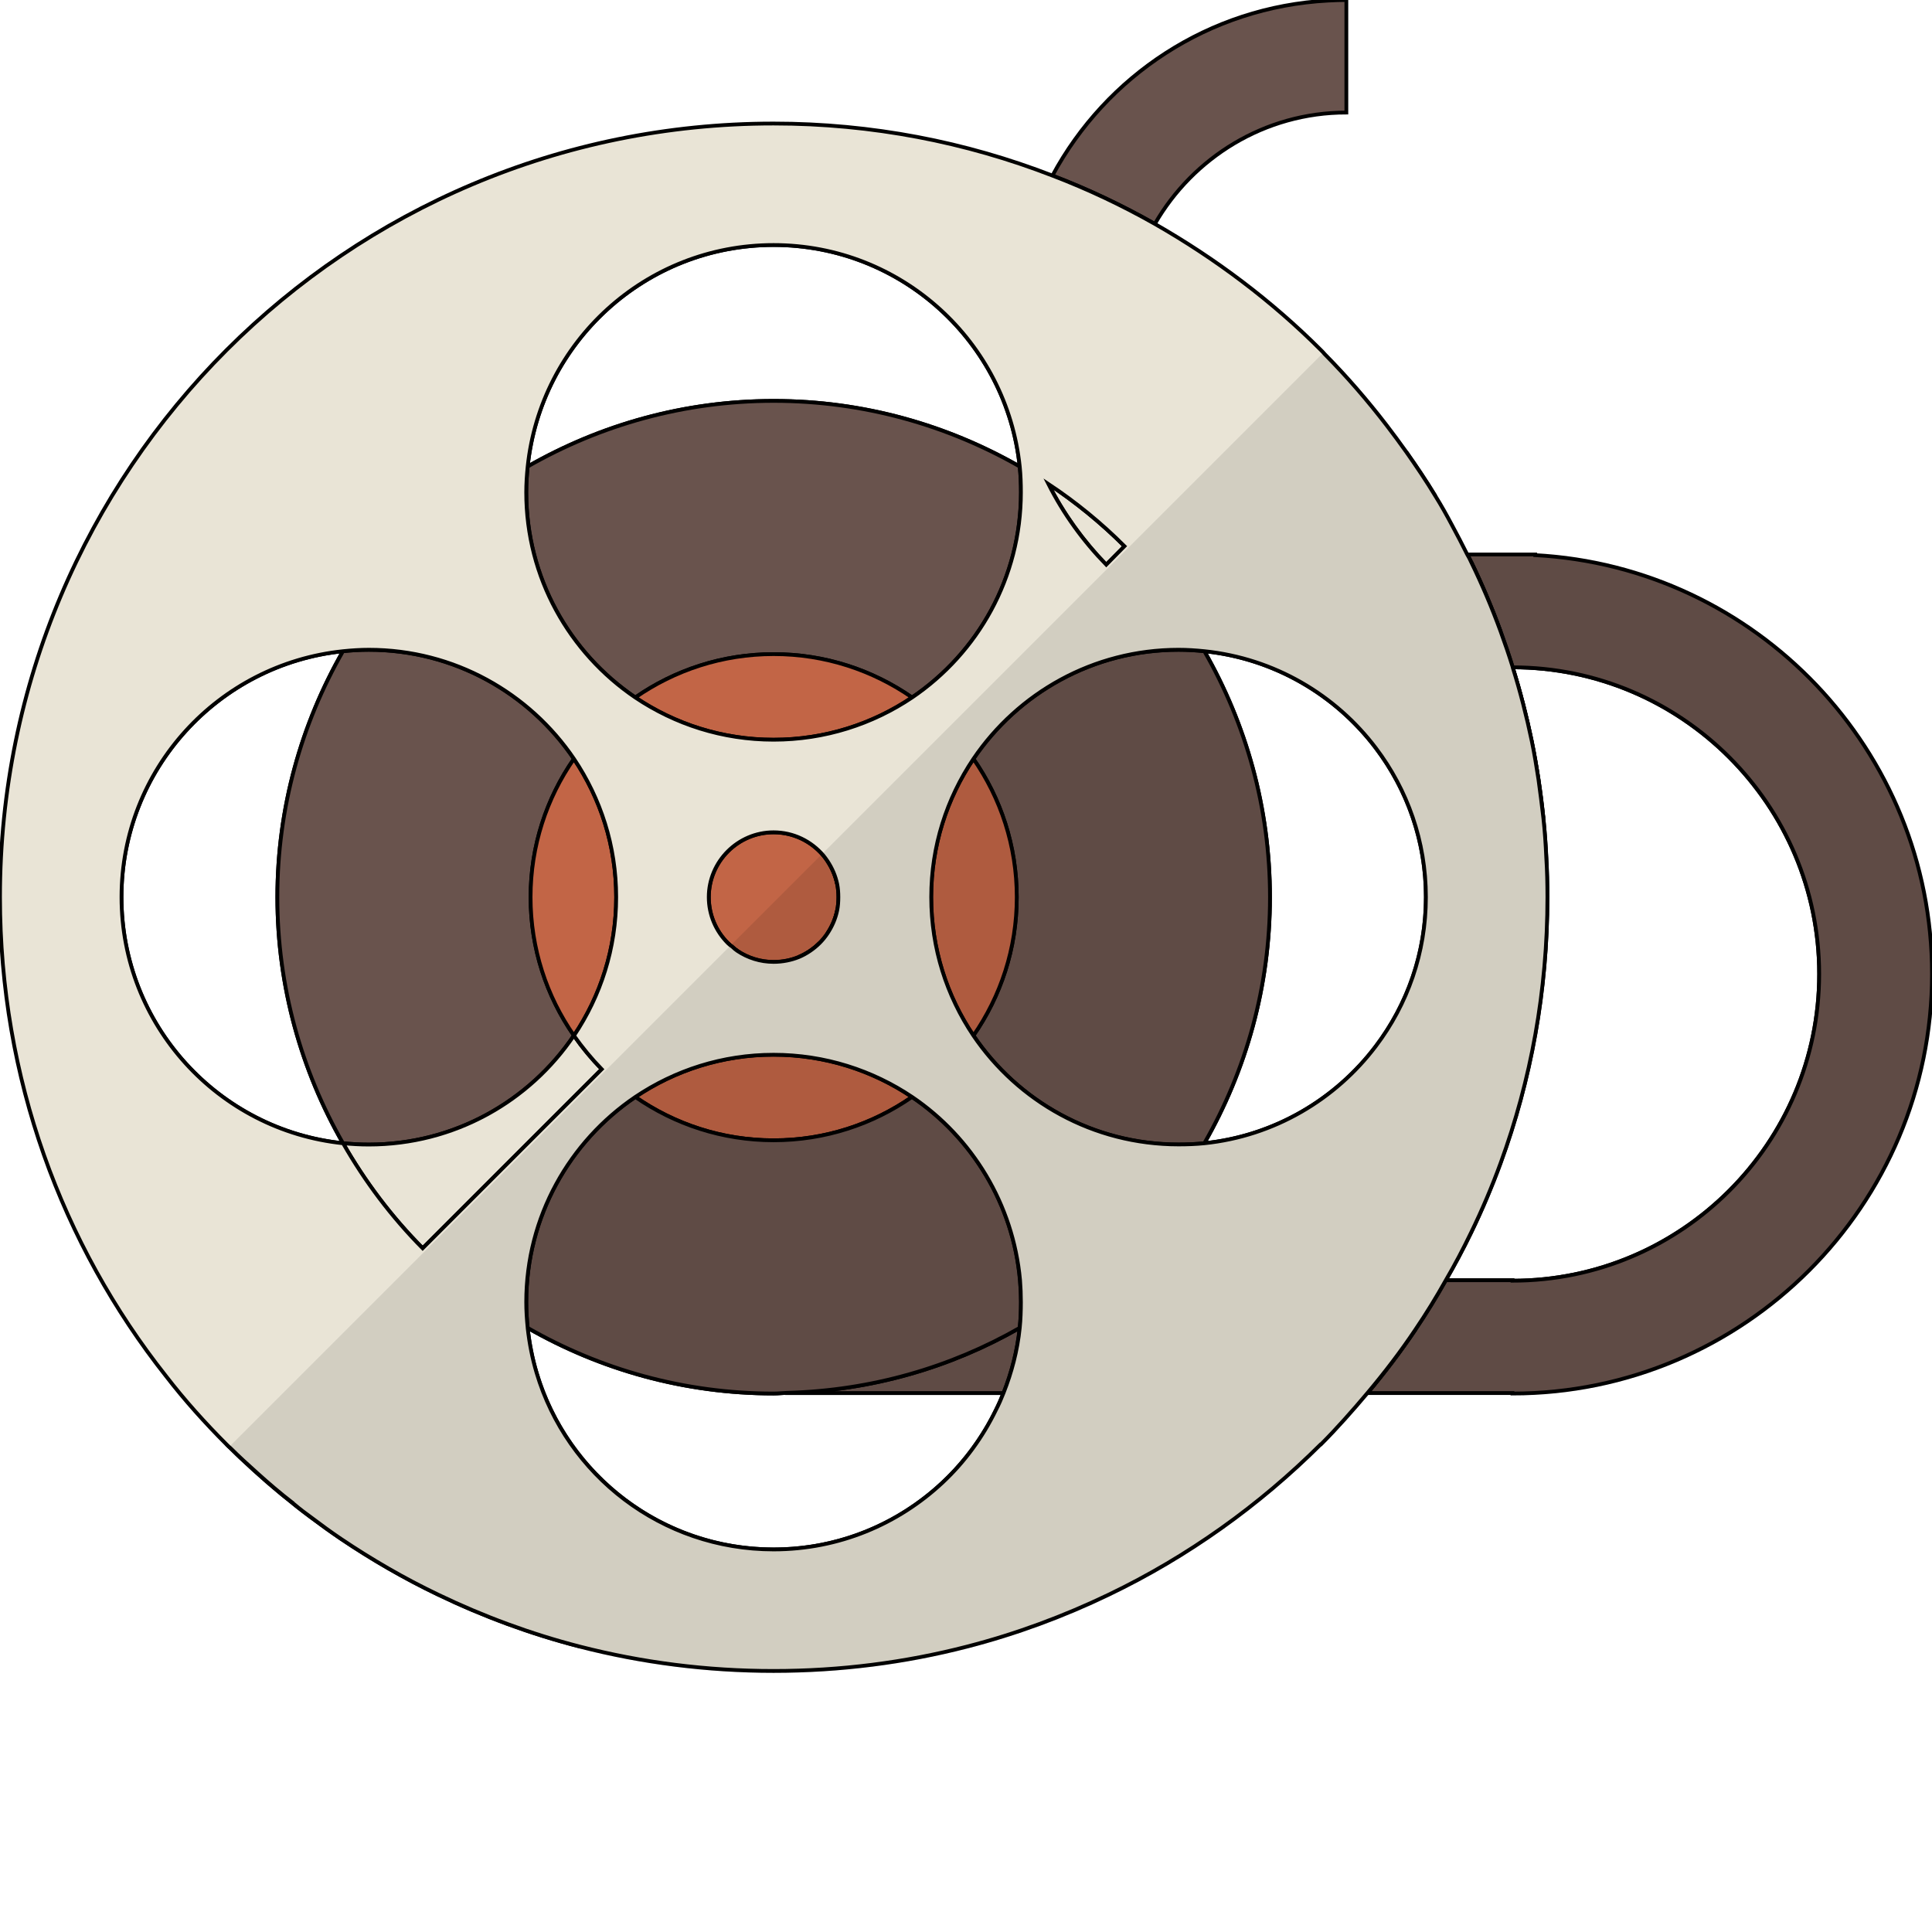
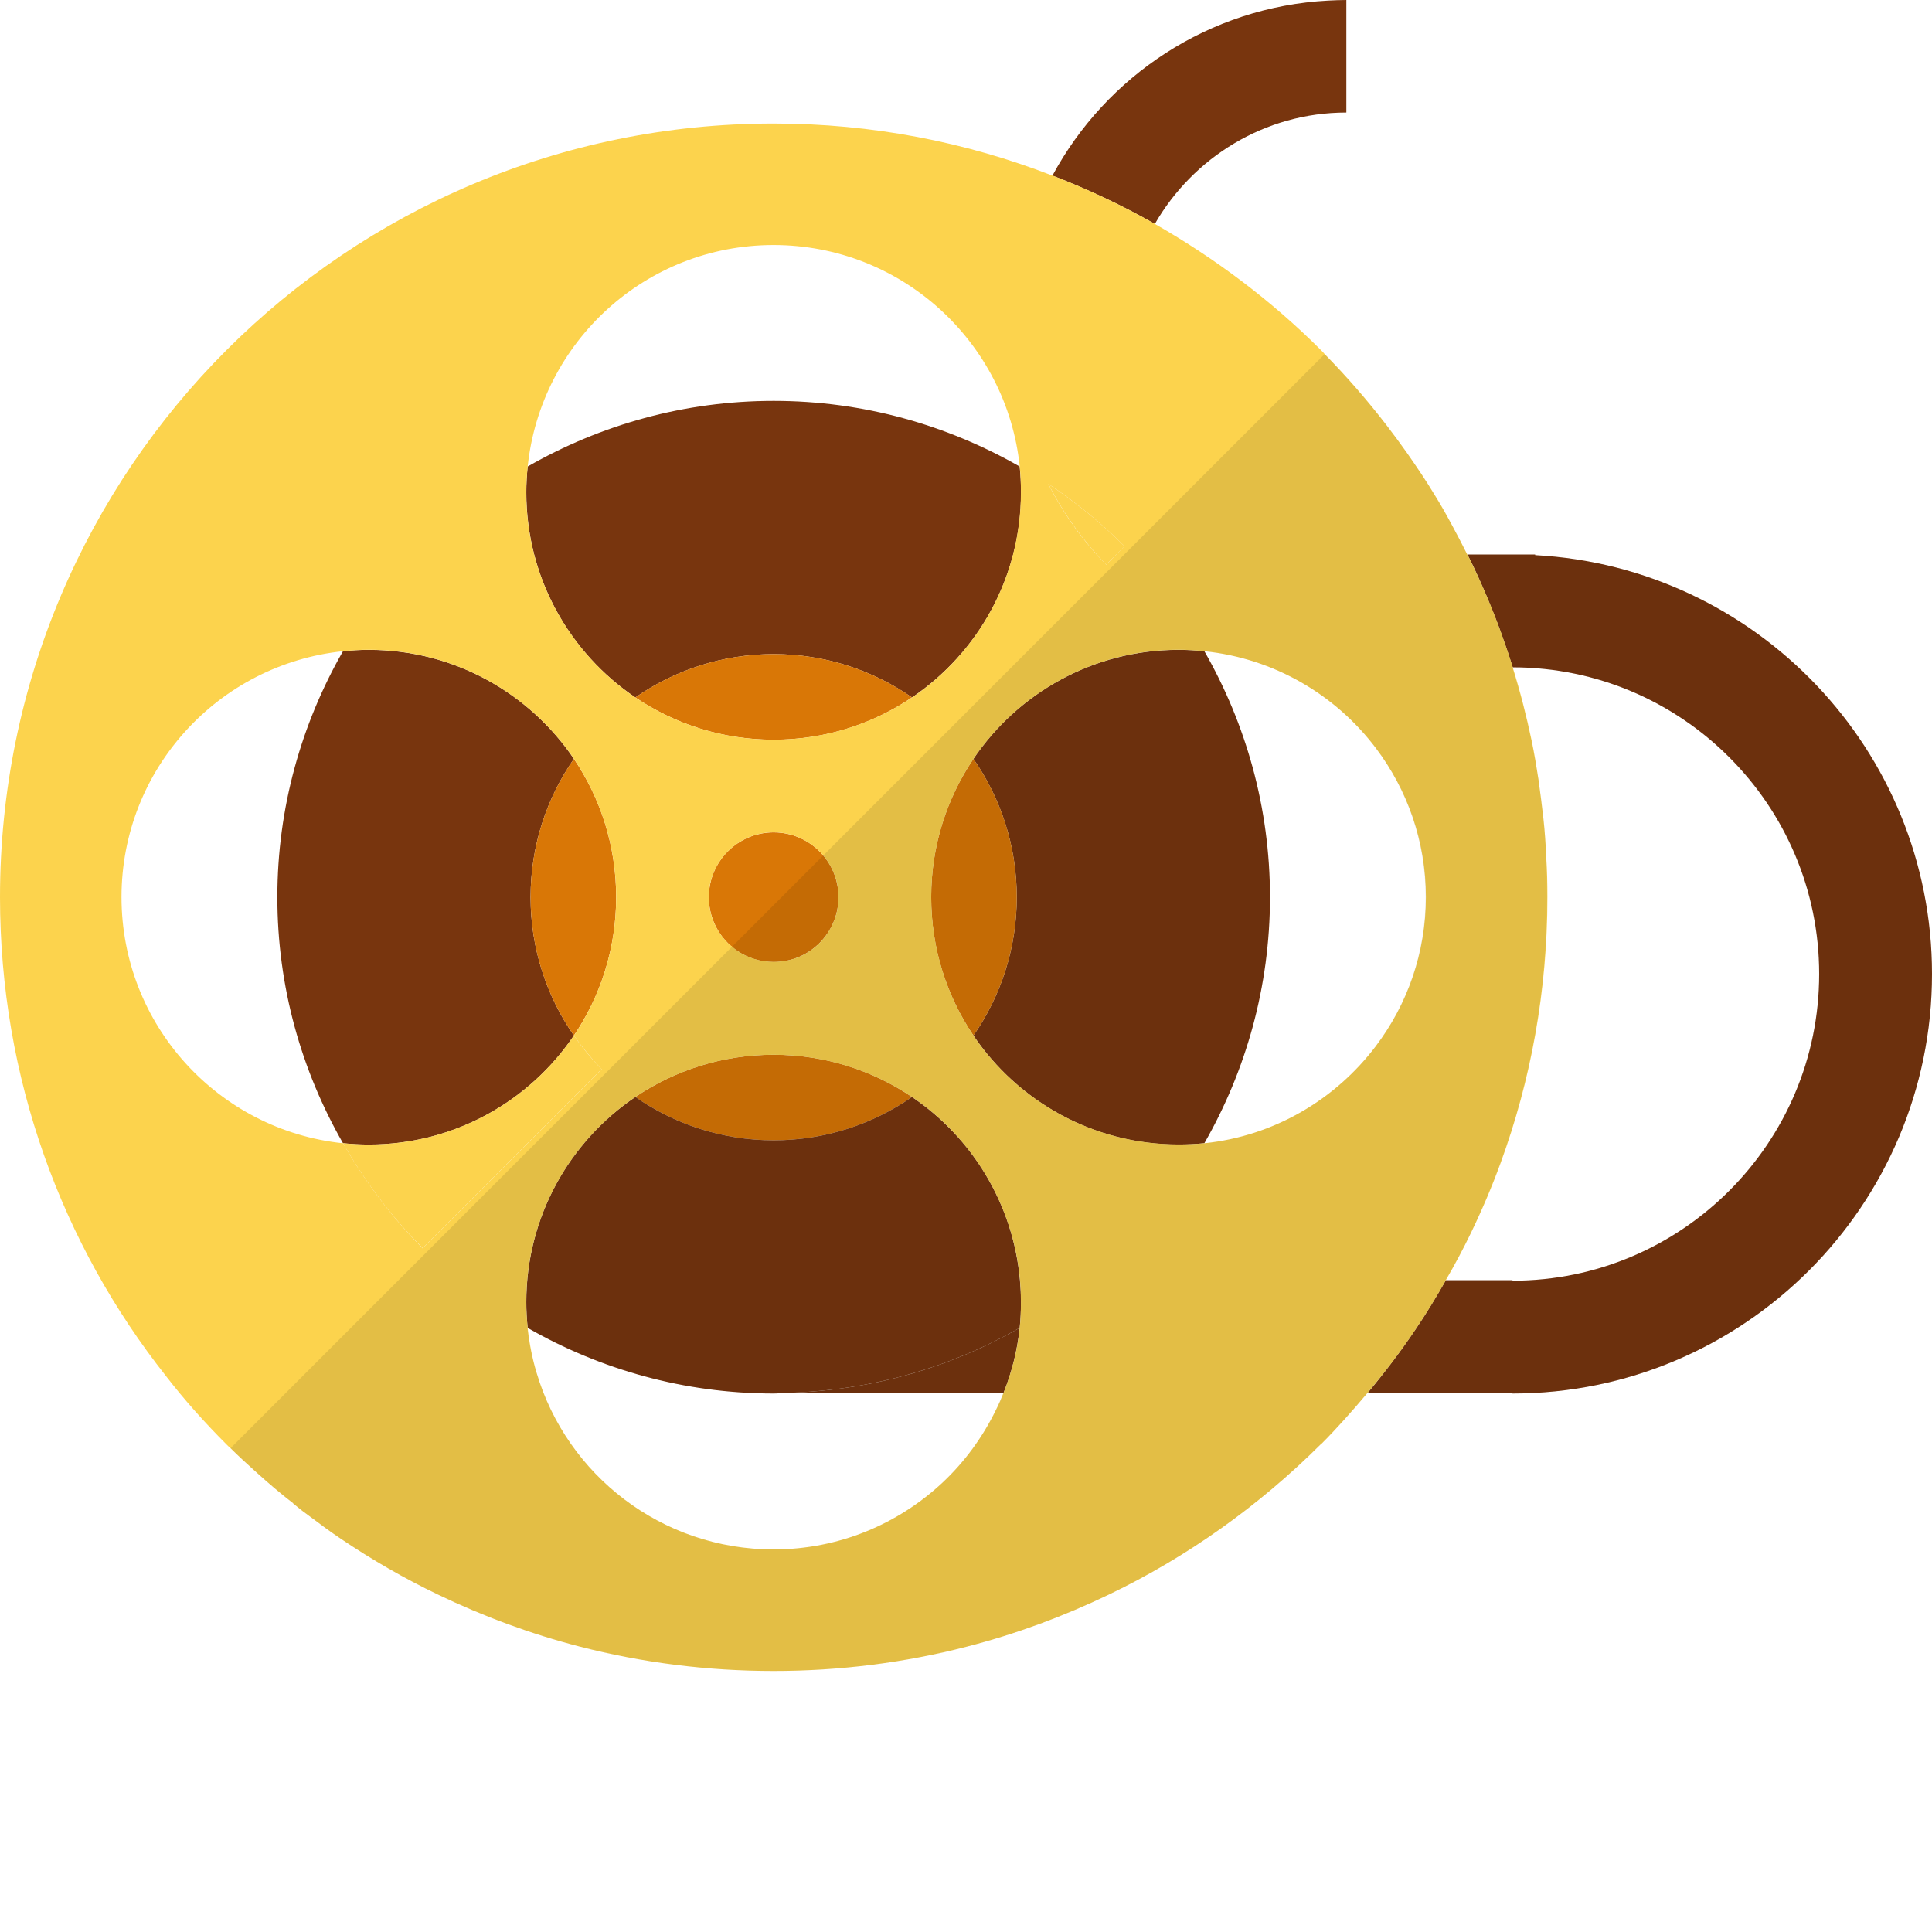
- <svg xmlns="http://www.w3.org/2000/svg" height="800px" width="800px" version="1.1" id="_x34_" viewBox="0 0 512 512" xml:space="preserve" fill="#000000" stroke="#000000">
+ <svg xmlns="http://www.w3.org/2000/svg" height="800px" width="800px" version="1.1" id="_x35_" viewBox="0 0 512 512" xml:space="preserve" fill="#000000">
  <g id="SVGRepo_bgCarrier" stroke-width="0" />
  <g id="SVGRepo_tracerCarrier" stroke-linecap="round" stroke-linejoin="round" />
  <g id="SVGRepo_iconCarrier">
    <g>
      <g>
        <path style="fill:none;" d="M270.22,123.632c-3.424-32.984-31.3-58.704-65.19-58.704c-33.891,0-61.767,25.72-65.19,58.705 c19.229-11.008,41.445-17.391,65.19-17.391C228.775,106.242,250.99,112.624,270.22,123.632z" />
        <path style="fill:none;" d="M409.02,216.804c0.7,6.893,1.059,13.887,1.059,20.965c0,24.773-4.393,48.519-12.442,70.502 c-2.3,6.281-4.898,12.419-7.778,18.395c-2.072,4.299-4.339,8.484-6.696,12.611h17.663v0.125c44.818,0,81.279-36.461,81.279-81.279 c0-44.802-36.434-81.251-81.23-81.277c1.99,6.404,3.676,12.942,5.038,19.599C407.278,203.119,408.32,209.91,409.02,216.804z" />
        <path style="fill:none;" d="M319.166,302.959c32.984-3.423,58.705-31.301,58.705-65.19c0-33.89-25.721-61.767-58.705-65.191 c11.008,19.23,17.391,41.445,17.391,65.191C336.557,261.514,330.174,283.729,319.166,302.959z" />
        <path style="fill:none;" d="M208.598,369.116c-1.197,0.032-2.364,0.18-3.568,0.18c-23.745,0-45.961-6.382-65.19-17.391 c3.423,32.985,31.299,58.705,65.19,58.705c27.679,0,51.3-17.18,60.912-41.438h-57.344V369.116z" />
        <path style="fill:none;" d="M90.894,172.578c-32.984,3.423-58.706,31.301-58.706,65.191c0,33.89,25.721,61.767,58.706,65.19 c-11.008-19.23-17.391-41.445-17.391-65.19C73.503,214.023,79.885,191.808,90.894,172.578z" />
-         <path style="fill:#69534D;" d="M152.087,274.425c-7.221-10.409-11.48-23.028-11.48-36.656c0-13.629,4.258-26.248,11.479-36.656 c-11.781-17.432-31.726-28.893-54.349-28.893c-2.312,0-4.594,0.126-6.844,0.359c-11.008,19.23-17.391,41.445-17.391,65.191 c0,23.745,6.383,45.961,17.391,65.19c2.25,0.233,4.532,0.359,6.844,0.359C120.361,303.319,140.307,291.858,152.087,274.425z" />
-         <path style="fill:#69534D;" d="M257.973,201.111c7.221,10.41,11.48,23.029,11.48,36.657c0,13.629-4.259,26.248-11.48,36.658 c11.78,17.431,31.727,28.892,54.35,28.892c2.312,0,4.594-0.126,6.844-0.359c11.008-19.23,17.391-41.445,17.391-65.19 c0-23.745-6.383-45.961-17.391-65.191c-2.25-0.233-4.532-0.359-6.844-0.359C289.699,172.219,269.753,183.679,257.973,201.111z" />
-         <path style="fill:#69534D;" d="M168.373,184.827c10.409-7.222,23.028-11.48,36.657-11.48c13.628,0,26.248,4.258,36.657,11.479 c17.432-11.781,28.893-31.726,28.893-54.35c0-2.312-0.126-4.594-0.36-6.845c-19.229-11.007-41.445-17.39-65.19-17.39 c-23.745,0-45.961,6.382-65.19,17.391c-0.234,2.251-0.36,4.532-0.36,6.844C139.48,153.1,150.941,173.046,168.373,184.827z" />
-         <path style="fill:#C26546;" d="M152.087,201.112c-7.221,10.409-11.479,23.028-11.479,36.656c0,13.629,4.258,26.248,11.48,36.656 c7.071-10.463,11.2-23.077,11.2-36.656C163.287,224.19,159.158,211.575,152.087,201.112z" />
-         <path style="fill:#C26546;" d="M168.372,290.711c10.41,7.222,23.029,11.48,36.657,11.48c13.628,0,26.248-4.258,36.657-11.479 c-10.463-7.071-23.078-11.201-36.657-11.201C191.451,279.51,178.836,283.64,168.372,290.711z" />
-         <path style="fill:#C26546;" d="M241.687,184.826c-10.409-7.221-23.029-11.479-36.657-11.479c-13.628,0-26.248,4.258-36.657,11.48 c10.463,7.07,23.078,11.2,36.657,11.2C218.609,196.027,231.223,191.897,241.687,184.826z" />
-         <path style="fill:#C26546;" d="M257.972,274.427c7.221-10.41,11.48-23.029,11.48-36.658c0-13.629-4.258-26.248-11.48-36.657 c-7.071,10.464-11.201,23.078-11.201,36.657C246.771,251.348,250.901,263.963,257.972,274.427z" />
-         <path style="fill:#C26546;" d="M205.03,220.592c-9.487,0-17.177,7.69-17.177,17.177c0,4.744,1.923,9.038,5.031,12.146l0,0 c0.777,0.777,1.628,1.48,2.542,2.097c2.742,1.852,6.046,2.934,9.604,2.934c2.372,0,4.631-0.481,6.686-1.35 c2.055-0.869,3.906-2.127,5.46-3.681c0.777-0.778,1.48-1.629,2.098-2.543c1.235-1.828,2.127-3.905,2.584-6.142 c0.229-1.118,0.349-2.276,0.349-3.462c0-1.186-0.12-2.343-0.349-3.462c-0.458-2.237-1.349-4.314-2.584-6.142 C216.186,223.596,210.959,220.592,205.03,220.592z" />
-         <path style="fill:#E9E4D6;" d="M153.785,436.361c-13.103-3.371-25.7-8.005-37.652-13.764 C128.085,428.356,140.682,432.99,153.785,436.361z" />
-         <path style="fill:#E9E4D6;" d="M372.684,119.783c2.683,3.805,5.285,7.671,7.709,11.661 C377.968,127.453,375.367,123.588,372.684,119.783z" />
-         <path style="fill:#E9E4D6;" d="M116.133,422.596c-8.964-4.319-17.566-9.271-25.748-14.799 C98.566,413.325,107.168,418.277,116.133,422.596z" />
-         <path style="fill:#E9E4D6;" d="M405.912,196.444c-1.362-6.657-3.048-13.195-5.038-19.599l0,0 C402.864,183.25,404.55,189.789,405.912,196.444z" />
-         <path style="fill:#E9E4D6;" d="M90.385,407.798c-10.909-7.37-21.07-15.762-30.346-25.039 C69.315,392.036,79.477,400.428,90.385,407.798z" />
-         <path style="fill:#E9E4D6;" d="M405.912,196.444c1.365,6.674,2.408,13.467,3.108,20.359 C408.32,209.91,407.278,203.119,405.912,196.444z" />
-         <path style="fill:#E9E4D6;" d="M152.087,274.425c-11.781,17.433-31.727,28.893-54.349,28.893c-2.312,0-4.594-0.126-6.844-0.359 c5.83,10.183,12.891,19.572,21.132,27.813l47.451-47.451C156.749,280.594,154.292,277.604,152.087,274.425z" />
-         <path style="fill:#E9E4D6;" d="M219.273,228.165c1.235,1.828,2.127,3.905,2.584,6.142 C221.4,232.07,220.508,229.993,219.273,228.165z" />
+         <path style="fill:#78350e;" d="M152.087,274.425c-7.221-10.409-11.48-23.028-11.48-36.656c0-13.629,4.258-26.248,11.479-36.656 c-11.781-17.432-31.726-28.893-54.349-28.893c-2.312,0-4.594,0.126-6.844,0.359c-11.008,19.23-17.391,41.445-17.391,65.191 c0,23.745,6.383,45.961,17.391,65.19c2.25,0.233,4.532,0.359,6.844,0.359C120.361,303.319,140.307,291.858,152.087,274.425z" />
+         <path style="fill:#78350e;" d="M257.973,201.111c7.221,10.41,11.48,23.029,11.48,36.657c0,13.629-4.259,26.248-11.48,36.658 c11.78,17.431,31.727,28.892,54.35,28.892c2.312,0,4.594-0.126,6.844-0.359c11.008-19.23,17.391-41.445,17.391-65.19 c0-23.745-6.383-45.961-17.391-65.191c-2.25-0.233-4.532-0.359-6.844-0.359C289.699,172.219,269.753,183.679,257.973,201.111z" />
+         <path style="fill:#78350e;" d="M168.373,184.827c10.409-7.222,23.028-11.48,36.657-11.48c13.628,0,26.248,4.258,36.657,11.479 c17.432-11.781,28.893-31.726,28.893-54.35c0-2.312-0.126-4.594-0.36-6.845c-19.229-11.007-41.445-17.39-65.19-17.39 c-23.745,0-45.961,6.382-65.19,17.391c-0.234,2.251-0.36,4.532-0.36,6.844C139.48,153.1,150.941,173.046,168.373,184.827z" />
+         <path style="fill:#d97706;" d="M152.087,201.112c-7.221,10.409-11.479,23.028-11.479,36.656c0,13.629,4.258,26.248,11.48,36.656 c7.071-10.463,11.2-23.077,11.2-36.656C163.287,224.19,159.158,211.575,152.087,201.112z" />
+         <path style="fill:#d97706;" d="M168.372,290.711c10.41,7.222,23.029,11.48,36.657,11.48c13.628,0,26.248-4.258,36.657-11.479 c-10.463-7.071-23.078-11.201-36.657-11.201C191.451,279.51,178.836,283.64,168.372,290.711z" />
+         <path style="fill:#d97706;" d="M241.687,184.826c-10.409-7.221-23.029-11.479-36.657-11.479c-13.628,0-26.248,4.258-36.657,11.48 c10.463,7.07,23.078,11.2,36.657,11.2C218.609,196.027,231.223,191.897,241.687,184.826z" />
+         <path style="fill:#d97706;" d="M257.972,274.427c7.221-10.41,11.48-23.029,11.48-36.658c0-13.629-4.258-26.248-11.48-36.657 c-7.071,10.464-11.201,23.078-11.201,36.657C246.771,251.348,250.901,263.963,257.972,274.427z" />
+         <path style="fill:#d97706;" d="M205.03,220.592c-9.487,0-17.177,7.69-17.177,17.177c0,4.744,1.923,9.038,5.031,12.146l0,0 c0.777,0.777,1.628,1.48,2.542,2.097c2.742,1.852,6.046,2.934,9.604,2.934c2.372,0,4.631-0.481,6.686-1.35 c2.055-0.869,3.906-2.127,5.46-3.681c0.777-0.778,1.48-1.629,2.098-2.543c1.235-1.828,2.127-3.905,2.584-6.142 c0.229-1.118,0.349-2.276,0.349-3.462c0-1.186-0.12-2.343-0.349-3.462c-0.458-2.237-1.349-4.314-2.584-6.142 C216.186,223.596,210.959,220.592,205.03,220.592z" />
+         <path style="fill:#fcd34d;" d="M153.785,436.361c-13.103-3.371-25.7-8.005-37.652-13.764 C128.085,428.356,140.682,432.99,153.785,436.361z" />
+         <path style="fill:#fcd34d;" d="M372.684,119.783c2.683,3.805,5.285,7.671,7.709,11.661 C377.968,127.453,375.367,123.588,372.684,119.783z" />
+         <path style="fill:#fcd34d;" d="M116.133,422.596c-8.964-4.319-17.566-9.271-25.748-14.799 C98.566,413.325,107.168,418.277,116.133,422.596z" />
+         <path style="fill:#fcd34d;" d="M405.912,196.444c-1.362-6.657-3.048-13.195-5.038-19.599l0,0 C402.864,183.25,404.55,189.789,405.912,196.444z" />
+         <path style="fill:#fcd34d;" d="M90.385,407.798c-10.909-7.37-21.07-15.762-30.346-25.039 C69.315,392.036,79.477,400.428,90.385,407.798z" />
+         <path style="fill:#fcd34d;" d="M405.912,196.444c1.365,6.674,2.408,13.467,3.108,20.359 C408.32,209.91,407.278,203.119,405.912,196.444z" />
+         <path style="fill:#fcd34d;" d="M152.087,274.425c-11.781,17.433-31.727,28.893-54.349,28.893c-2.312,0-4.594-0.126-6.844-0.359 c5.83,10.183,12.891,19.572,21.132,27.813l47.451-47.451C156.749,280.594,154.292,277.604,152.087,274.425z" />
+         <path style="fill:#fcd34d;" d="M219.273,228.165c1.235,1.828,2.127,3.905,2.584,6.142 C221.4,232.07,220.508,229.993,219.273,228.165z" />
        <path style="opacity:0.1;" d="M397.636,308.271c-2.3,6.281-4.898,12.419-7.778,18.395 C392.738,320.69,395.336,314.552,397.636,308.271z" />
        <path style="opacity:0.1;" d="M350.021,92.778c8.313,8.312,15.87,17.369,22.663,27.005 C365.891,110.149,358.334,101.091,350.021,92.778z" />
        <path style="opacity:0.1;" d="M350.021,382.759c4.335-4.335,8.456-8.88,12.391-13.587h-0.001 C358.477,373.879,354.356,378.424,350.021,382.759z" />
        <path style="opacity:0.1;" d="M293.927,422.596c-11.952,5.759-24.549,10.394-37.652,13.764 C269.378,432.99,281.974,428.356,293.927,422.596z" />
-         <path style="fill:#C26546;" d="M192.884,249.915c0.777,0.777,1.628,1.48,2.542,2.097 C194.512,251.396,193.661,250.692,192.884,249.915L192.884,249.915z" />
+         <path style="fill:#d97706;" d="M192.884,249.915c0.777,0.777,1.628,1.48,2.542,2.097 C194.512,251.396,193.661,250.692,192.884,249.915L192.884,249.915z" />
        <path style="opacity:0.1;" d="M192.884,249.915c0.777,0.777,1.628,1.48,2.542,2.097 C194.512,251.396,193.661,250.692,192.884,249.915L192.884,249.915z" />
-         <path style="fill:#C26546;" d="M221.858,241.23c-0.458,2.237-1.349,4.314-2.584,6.142 C220.508,245.545,221.4,243.467,221.858,241.23z" />
+         <path style="fill:#d97706;" d="M221.858,241.23c-0.458,2.237-1.349,4.314-2.584,6.142 C220.508,245.545,221.4,243.467,221.858,241.23z" />
        <path style="opacity:0.1;" d="M221.858,241.23c-0.458,2.237-1.349,4.314-2.584,6.142 C220.508,245.545,221.4,243.467,221.858,241.23z" />
-         <path style="fill:#C26546;" d="M217.176,249.915c-1.554,1.553-3.405,2.811-5.46,3.681 C213.771,252.727,215.622,251.469,217.176,249.915z" />
+         <path style="fill:#d97706;" d="M217.176,249.915c-1.554,1.553-3.405,2.811-5.46,3.681 C213.771,252.727,215.622,251.469,217.176,249.915z" />
        <path style="opacity:0.1;" d="M217.176,249.915c-1.554,1.553-3.405,2.811-5.46,3.681 C213.771,252.727,215.622,251.469,217.176,249.915z" />
-         <path style="fill:#69534D;" d="M356.798,0v29.823c-21.696,0-40.632,11.959-50.752,29.516c-8.663-4.907-17.71-9.199-27.139-12.802 c14.259-26.45,41.475-44.696,73.061-46.383C353.578,0.077,355.188,0,356.798,0z" />
-         <path style="fill:#69534D;" d="M406.832,147.116v-0.168h-17.96c0.32,0.648,0.672,1.275,0.986,1.924 c2.88,5.976,5.478,12.114,7.778,18.395c1.15,3.141,2.225,6.317,3.224,9.527c0.006,0.018,0.009,0.036,0.014,0.052 c44.796,0.026,81.23,36.475,81.23,81.277c0,44.818-36.461,81.279-81.279,81.279v-0.125h-17.663 c-2.556,4.476-5.227,8.879-8.103,13.137c-3.926,5.812-8.162,11.393-12.647,16.759h38.414v0.124 c61.302,0,111.174-49.871,111.174-111.173C512,198.835,465.352,150.247,406.832,147.116z" />
-         <path style="fill:#69534D;" d="M208.598,369.116v0.056h57.344c2.157-5.443,3.65-11.222,4.278-17.266 C251.966,362.356,230.993,368.514,208.598,369.116z" />
-         <path style="fill:#69534D;" d="M270.288,339.277c-1.771-20.211-12.673-37.802-28.601-48.565 c-10.409,7.221-23.029,11.479-36.657,11.479c-13.628,0-26.248-4.258-36.657-11.48c-17.432,11.78-28.893,31.727-28.893,54.35 c0,2.312,0.126,4.593,0.36,6.844c19.229,11.008,41.445,17.391,65.19,17.391c1.204,0,2.371-0.148,3.568-0.18 c22.395-0.603,43.368-6.761,61.622-17.21c0.233-2.251,0.36-4.533,0.36-6.845C270.58,343.108,270.455,341.186,270.288,339.277z" />
-         <path style="fill:#69534D;" d="M400.874,176.846c-0.005-0.017-0.009-0.035-0.014-0.052 C400.865,176.811,400.869,176.829,400.874,176.846L400.874,176.846z" />
-         <path style="fill:#E9E4D6;" d="M293.146,149.653l4.888-4.888c-6.147-6.147-12.922-11.657-20.183-16.496 C281.857,136.164,287.06,143.335,293.146,149.653z" />
-         <path style="fill:#69534D;" d="M389.858,148.871c2.88,5.976,5.478,12.114,7.778,18.395 C395.336,160.985,392.738,154.848,389.858,148.871z" />
-         <path style="fill:#69534D;" d="M362.411,369.172L362.411,369.172c4.486-5.366,8.722-10.948,12.648-16.759 C371.133,358.225,366.896,363.806,362.411,369.172z" />
-         <path style="fill:#E9E4D6;" d="M409.774,227.235c-0.154-3.527-0.383-6.977-0.767-10.426c-0.383-3.45-0.843-6.9-1.303-10.274 c-0.537-3.449-1.073-6.822-1.763-10.119c-1.38-6.593-3.067-13.186-5.06-19.549v-0.077c-0.997-3.22-2.07-6.364-3.22-9.506 c-2.3-6.287-4.907-12.421-7.82-18.401c-0.307-0.689-0.613-1.303-0.997-1.917c-1.303-2.605-2.683-5.29-4.063-7.819 c-1.38-2.606-2.837-5.214-4.37-7.666c-2.453-4.063-5.06-7.897-7.743-11.73c-1.686-2.376-3.45-4.753-5.213-7.054 c-5.06-6.592-10.503-12.879-16.406-18.859c-0.306-0.384-0.613-0.69-0.997-1.073c-13.033-13.033-27.906-24.226-44.006-33.426 c-8.663-4.907-17.71-9.199-27.139-12.802c-22.923-8.893-47.839-13.8-73.905-13.8C91.768,32.736,0,124.504,0,237.738 c0,47.916,16.406,92.075,44.006,126.958c4.907,6.363,10.35,12.419,16.023,18.092c0.383,0.384,0.69,0.691,1.073,0.998 c2.224,2.223,4.6,4.37,6.9,6.44c3.144,2.837,6.363,5.596,9.66,8.126c0.077,0.154,0.153,0.23,0.23,0.23 c1.533,1.304,3.144,2.531,4.754,3.68c2.53,1.917,5.06,3.757,7.667,5.52c8.203,5.521,16.789,10.504,25.759,14.797 c11.96,5.75,24.533,10.426,37.642,13.799c16.406,4.217,33.579,6.441,51.289,6.441s34.882-2.224,51.212-6.441 c13.11-3.373,25.683-8.049,37.643-13.799c20.929-10.043,39.866-23.613,56.119-39.79h0.076c2.147-2.146,4.293-4.446,6.287-6.669 c2.07-2.3,4.064-4.601,6.057-6.977c4.523-5.367,8.74-10.887,12.65-16.713c2.913-4.293,5.597-8.662,8.126-13.186 c2.377-4.064,4.6-8.28,6.67-12.573c2.913-5.979,5.52-12.113,7.82-18.4c8.05-22.002,12.42-45.692,12.42-70.531 C410.08,234.212,410.004,230.685,409.774,227.235z M219.261,228.155c1.227,1.84,2.147,3.91,2.607,6.133 c0.23,1.149,0.307,2.299,0.307,3.45c0,1.226-0.077,2.377-0.307,3.526c-0.46,2.223-1.38,4.294-2.607,6.133 c-0.613,0.92-1.303,1.763-2.07,2.53c-1.533,1.534-3.45,2.837-5.443,3.681c-2.07,0.842-4.37,1.303-6.747,1.303 c-3.526,0-6.823-1.073-9.583-2.913c-0.46-0.306-0.92-0.69-1.38-1.15c-0.383-0.23-0.766-0.536-1.15-0.92 c-3.143-3.144-5.06-7.436-5.06-12.189c0-9.43,7.743-17.173,17.173-17.173c5.29,0,9.966,2.377,13.187,6.134 C218.572,227.158,218.878,227.618,219.261,228.155z M297.996,144.743l-4.83,4.907c-6.133-6.287-11.346-13.493-15.333-21.39 C285.117,133.09,291.863,138.611,297.996,144.743z M139.837,123.66c3.45-33.042,31.279-58.726,65.165-58.726 c33.886,0,61.792,25.684,65.242,58.726c0.23,2.223,0.307,4.523,0.307,6.823c0,22.616-11.423,42.549-28.826,54.355 c-10.503,7.053-23.153,11.194-36.723,11.194s-26.143-4.14-36.646-11.194c-17.403-11.806-28.903-31.739-28.903-54.355 C139.453,128.184,139.607,125.883,139.837,123.66z M32.199,237.738c0-33.885,25.683-61.716,58.725-65.165 c2.224-0.23,4.523-0.384,6.823-0.384c22.616,0,42.549,11.5,54.356,28.903c7.053,10.503,11.193,23.076,11.193,36.646 c0,13.646-4.14,26.219-11.193,36.723c2.223,3.143,4.676,6.133,7.36,8.892l-47.456,47.456 c-8.203-8.279-15.256-17.633-21.083-27.829C57.882,299.53,32.199,271.623,32.199,237.738z M270.244,351.892 c-0.613,6.056-2.147,11.806-4.293,17.25c-0.613,1.533-1.226,2.99-1.993,4.446c-3.527,7.283-8.356,13.877-14.183,19.32 c-11.73,10.963-27.446,17.71-44.772,17.71c-29.669,0-54.739-19.703-62.788-46.766c-1.15-3.833-1.917-7.82-2.377-11.883v-0.077 c-0.23-2.224-0.383-4.523-0.383-6.823c0-22.616,11.5-42.549,28.903-54.356c10.503-7.052,23.076-11.193,36.646-11.193 s26.219,4.14,36.723,11.193c15.869,10.734,26.756,28.367,28.596,48.53c0.154,1.917,0.23,3.833,0.23,5.827 C270.55,347.369,270.474,349.668,270.244,351.892z M364.618,277.22c-10.657,14.106-26.91,23.843-45.462,25.759 c-2.223,0.23-4.523,0.307-6.823,0.307c-22.616,0-42.549-11.423-54.355-28.826c-7.054-10.504-11.193-23.076-11.193-36.723 c0-13.57,4.14-26.143,11.193-36.646c11.806-17.403,31.739-28.903,54.355-28.903c2.3,0,4.6,0.154,6.823,0.384 c18.553,1.917,34.806,11.577,45.462,25.683c8.357,11.04,13.263,24.687,13.263,39.483S372.975,266.18,364.618,277.22z" />
+         <path style="fill:#78350e;" d="M356.798,0v29.823c-21.696,0-40.632,11.959-50.752,29.516c-8.663-4.907-17.71-9.199-27.139-12.802 c14.259-26.45,41.475-44.696,73.061-46.383C353.578,0.077,355.188,0,356.798,0z" />
+         <path style="fill:#78350e;" d="M406.832,147.116v-0.168h-17.96c0.32,0.648,0.672,1.275,0.986,1.924 c2.88,5.976,5.478,12.114,7.778,18.395c1.15,3.141,2.225,6.317,3.224,9.527c0.006,0.018,0.009,0.036,0.014,0.052 c44.796,0.026,81.23,36.475,81.23,81.277c0,44.818-36.461,81.279-81.279,81.279v-0.125h-17.663 c-2.556,4.476-5.227,8.879-8.103,13.137c-3.926,5.812-8.162,11.393-12.647,16.759h38.414v0.124 c61.302,0,111.174-49.871,111.174-111.173C512,198.835,465.352,150.247,406.832,147.116z" />
+         <path style="fill:#78350e;" d="M208.598,369.116v0.056h57.344c2.157-5.443,3.65-11.222,4.278-17.266 C251.966,362.356,230.993,368.514,208.598,369.116z" />
+         <path style="fill:#78350e;" d="M270.288,339.277c-1.771-20.211-12.673-37.802-28.601-48.565 c-10.409,7.221-23.029,11.479-36.657,11.479c-13.628,0-26.248-4.258-36.657-11.48c-17.432,11.78-28.893,31.727-28.893,54.35 c0,2.312,0.126,4.593,0.36,6.844c19.229,11.008,41.445,17.391,65.19,17.391c1.204,0,2.371-0.148,3.568-0.18 c22.395-0.603,43.368-6.761,61.622-17.21c0.233-2.251,0.36-4.533,0.36-6.845C270.58,343.108,270.455,341.186,270.288,339.277z" />
+         <path style="fill:#78350e;" d="M400.874,176.846c-0.005-0.017-0.009-0.035-0.014-0.052 C400.865,176.811,400.869,176.829,400.874,176.846L400.874,176.846z" />
+         <path style="fill:#fcd34d;" d="M293.146,149.653l4.888-4.888c-6.147-6.147-12.922-11.657-20.183-16.496 C281.857,136.164,287.06,143.335,293.146,149.653z" />
+         <path style="fill:#78350e;" d="M389.858,148.871c2.88,5.976,5.478,12.114,7.778,18.395 C395.336,160.985,392.738,154.848,389.858,148.871z" />
+         <path style="fill:#78350e;" d="M362.411,369.172L362.411,369.172c4.486-5.366,8.722-10.948,12.648-16.759 C371.133,358.225,366.896,363.806,362.411,369.172z" />
+         <path style="fill:#fcd34d;" d="M409.774,227.235c-0.154-3.527-0.383-6.977-0.767-10.426c-0.383-3.45-0.843-6.9-1.303-10.274 c-0.537-3.449-1.073-6.822-1.763-10.119c-1.38-6.593-3.067-13.186-5.06-19.549v-0.077c-0.997-3.22-2.07-6.364-3.22-9.506 c-2.3-6.287-4.907-12.421-7.82-18.401c-0.307-0.689-0.613-1.303-0.997-1.917c-1.303-2.605-2.683-5.29-4.063-7.819 c-1.38-2.606-2.837-5.214-4.37-7.666c-2.453-4.063-5.06-7.897-7.743-11.73c-1.686-2.376-3.45-4.753-5.213-7.054 c-5.06-6.592-10.503-12.879-16.406-18.859c-0.306-0.384-0.613-0.69-0.997-1.073c-13.033-13.033-27.906-24.226-44.006-33.426 c-8.663-4.907-17.71-9.199-27.139-12.802c-22.923-8.893-47.839-13.8-73.905-13.8C91.768,32.736,0,124.504,0,237.738 c0,47.916,16.406,92.075,44.006,126.958c4.907,6.363,10.35,12.419,16.023,18.092c0.383,0.384,0.69,0.691,1.073,0.998 c2.224,2.223,4.6,4.37,6.9,6.44c3.144,2.837,6.363,5.596,9.66,8.126c0.077,0.154,0.153,0.23,0.23,0.23 c1.533,1.304,3.144,2.531,4.754,3.68c2.53,1.917,5.06,3.757,7.667,5.52c8.203,5.521,16.789,10.504,25.759,14.797 c11.96,5.75,24.533,10.426,37.642,13.799c16.406,4.217,33.579,6.441,51.289,6.441s34.882-2.224,51.212-6.441 c13.11-3.373,25.683-8.049,37.643-13.799c20.929-10.043,39.866-23.613,56.119-39.79h0.076c2.147-2.146,4.293-4.446,6.287-6.669 c2.07-2.3,4.064-4.601,6.057-6.977c4.523-5.367,8.74-10.887,12.65-16.713c2.913-4.293,5.597-8.662,8.126-13.186 c2.377-4.064,4.6-8.28,6.67-12.573c2.913-5.979,5.52-12.113,7.82-18.4c8.05-22.002,12.42-45.692,12.42-70.531 C410.08,234.212,410.004,230.685,409.774,227.235z M219.261,228.155c1.227,1.84,2.147,3.91,2.607,6.133 c0.23,1.149,0.307,2.299,0.307,3.45c0,1.226-0.077,2.377-0.307,3.526c-0.46,2.223-1.38,4.294-2.607,6.133 c-0.613,0.92-1.303,1.763-2.07,2.53c-1.533,1.534-3.45,2.837-5.443,3.681c-2.07,0.842-4.37,1.303-6.747,1.303 c-3.526,0-6.823-1.073-9.583-2.913c-0.46-0.306-0.92-0.69-1.38-1.15c-0.383-0.23-0.766-0.536-1.15-0.92 c-3.143-3.144-5.06-7.436-5.06-12.189c0-9.43,7.743-17.173,17.173-17.173c5.29,0,9.966,2.377,13.187,6.134 C218.572,227.158,218.878,227.618,219.261,228.155z M297.996,144.743l-4.83,4.907c-6.133-6.287-11.346-13.493-15.333-21.39 C285.117,133.09,291.863,138.611,297.996,144.743z M139.837,123.66c3.45-33.042,31.279-58.726,65.165-58.726 c33.886,0,61.792,25.684,65.242,58.726c0.23,2.223,0.307,4.523,0.307,6.823c0,22.616-11.423,42.549-28.826,54.355 c-10.503,7.053-23.153,11.194-36.723,11.194s-26.143-4.14-36.646-11.194c-17.403-11.806-28.903-31.739-28.903-54.355 C139.453,128.184,139.607,125.883,139.837,123.66z M32.199,237.738c0-33.885,25.683-61.716,58.725-65.165 c2.224-0.23,4.523-0.384,6.823-0.384c22.616,0,42.549,11.5,54.356,28.903c7.053,10.503,11.193,23.076,11.193,36.646 c0,13.646-4.14,26.219-11.193,36.723c2.223,3.143,4.676,6.133,7.36,8.892l-47.456,47.456 c-8.203-8.279-15.256-17.633-21.083-27.829C57.882,299.53,32.199,271.623,32.199,237.738z M270.244,351.892 c-0.613,6.056-2.147,11.806-4.293,17.25c-0.613,1.533-1.226,2.99-1.993,4.446c-3.527,7.283-8.356,13.877-14.183,19.32 c-11.73,10.963-27.446,17.71-44.772,17.71c-29.669,0-54.739-19.703-62.788-46.766c-1.15-3.833-1.917-7.82-2.377-11.883v-0.077 c-0.23-2.224-0.383-4.523-0.383-6.823c0-22.616,11.5-42.549,28.903-54.356c10.503-7.052,23.076-11.193,36.646-11.193 s26.219,4.14,36.723,11.193c15.869,10.734,26.756,28.367,28.596,48.53c0.154,1.917,0.23,3.833,0.23,5.827 C270.55,347.369,270.474,349.668,270.244,351.892z M364.618,277.22c-10.657,14.106-26.91,23.843-45.462,25.759 c-2.223,0.23-4.523,0.307-6.823,0.307c-22.616,0-42.549-11.423-54.355-28.826c-7.054-10.504-11.193-23.076-11.193-36.723 c0-13.57,4.14-26.143,11.193-36.646c11.806-17.403,31.739-28.903,54.355-28.903c2.3,0,4.6,0.154,6.823,0.384 c18.553,1.917,34.806,11.577,45.462,25.683c8.357,11.04,13.263,24.687,13.263,39.483S372.975,266.18,364.618,277.22z" />
      </g>
      <path style="opacity:0.1;fill:#040000;" d="M496.865,202.242c-4.37-7.513-9.583-14.413-15.563-20.623 c-1.227-1.226-2.377-2.453-3.68-3.68c-18.553-17.863-43.392-29.362-70.762-30.819h-0.077v-0.154h-17.94 c-1.303-2.605-2.683-5.29-4.063-7.819c-1.457-2.606-2.913-5.214-4.447-7.666c-2.377-4.063-4.983-7.897-7.667-11.73 c-1.686-2.376-3.45-4.753-5.213-7.054c-5.136-6.592-10.58-12.802-16.406-18.859l-132.86,132.861l-24.15,24.149l-131.94,131.94 l-0.997,0.998c2.224,2.223,4.6,4.37,6.9,6.44c3.144,2.837,6.363,5.596,9.66,8.126c0.077,0.154,0.153,0.23,0.23,0.23 c1.533,1.304,3.144,2.531,4.754,3.68c2.53,1.917,5.06,3.757,7.667,5.52c8.203,5.521,16.789,10.504,25.759,14.797 c11.96,5.75,24.533,10.426,37.642,13.799c16.406,4.217,33.579,6.441,51.289,6.441s34.882-2.224,51.212-6.441 c13.11-3.373,25.683-8.049,37.643-13.799c20.929-10.043,39.866-23.613,56.119-39.79c2.223-2.146,4.293-4.446,6.363-6.669 c2.07-2.3,4.064-4.601,6.057-6.977h38.409v0.152c32.506,0,61.868-14.028,82.261-36.416c2.377-2.682,4.676-5.443,6.823-8.279 c8.51-11.424,14.873-24.533,18.553-38.716c0.92-3.526,1.686-7.13,2.223-10.81c0.613-3.68,0.997-7.436,1.15-11.194 c0.077-1.917,0.154-3.833,0.154-5.75C511.968,237.815,506.448,218.648,496.865,202.242z M249.774,392.908 c-11.73,10.963-27.446,17.71-44.772,17.71c-29.669,0-54.739-19.703-62.788-46.766c-1.227-3.833-1.993-7.82-2.453-11.959h0.077 v0.077c2.377,1.304,4.83,2.606,7.283,3.833c17.479,8.586,37.106,13.492,57.882,13.492c1.227,0,2.377-0.152,3.527-0.152h57.345 c-0.613,1.533-1.226,2.99-1.917,4.446C260.43,380.871,255.601,387.388,249.774,392.908z M319.156,302.98 c2.76-4.83,5.213-9.813,7.36-14.949c2.146-5.214,3.909-10.504,5.443-15.947c2.913-10.963,4.523-22.462,4.523-34.346 c0-11.807-1.61-23.307-4.523-34.269c-1.533-5.443-3.297-10.733-5.443-15.947c-2.147-5.136-4.6-10.119-7.36-14.949 c18.553,1.917,34.806,11.577,45.462,25.683c8.28,11.04,13.187,24.687,13.187,39.483s-4.907,28.442-13.187,39.483 C353.962,291.327,337.709,301.063,319.156,302.98z M400.804,339.396v-0.154h-17.71c2.377-4.064,4.677-8.28,6.747-12.573 c2.837-5.979,5.443-12.113,7.743-18.4c8.05-22.002,12.42-45.692,12.42-70.531c0-3.526-0.077-7.053-0.23-10.503 c-0.154-3.527-0.383-6.977-0.767-10.426c-0.383-3.45-0.843-6.9-1.303-10.274c-0.537-3.449-1.15-6.822-1.84-10.119 c-1.38-6.593-3.067-13.186-5.06-19.549h0.076c22.387,0,42.702,9.123,57.346,23.842c3.68,3.681,6.976,7.743,9.966,12.037 c1.457,2.147,2.837,4.37,4.063,6.67c0.613,1.15,1.227,2.376,1.764,3.527c1.15,2.376,2.223,4.829,3.143,7.283 c3.144,8.739,4.907,18.093,4.907,27.905C482.069,302.903,445.576,339.396,400.804,339.396z" />
    </g>
  </g>
</svg>
